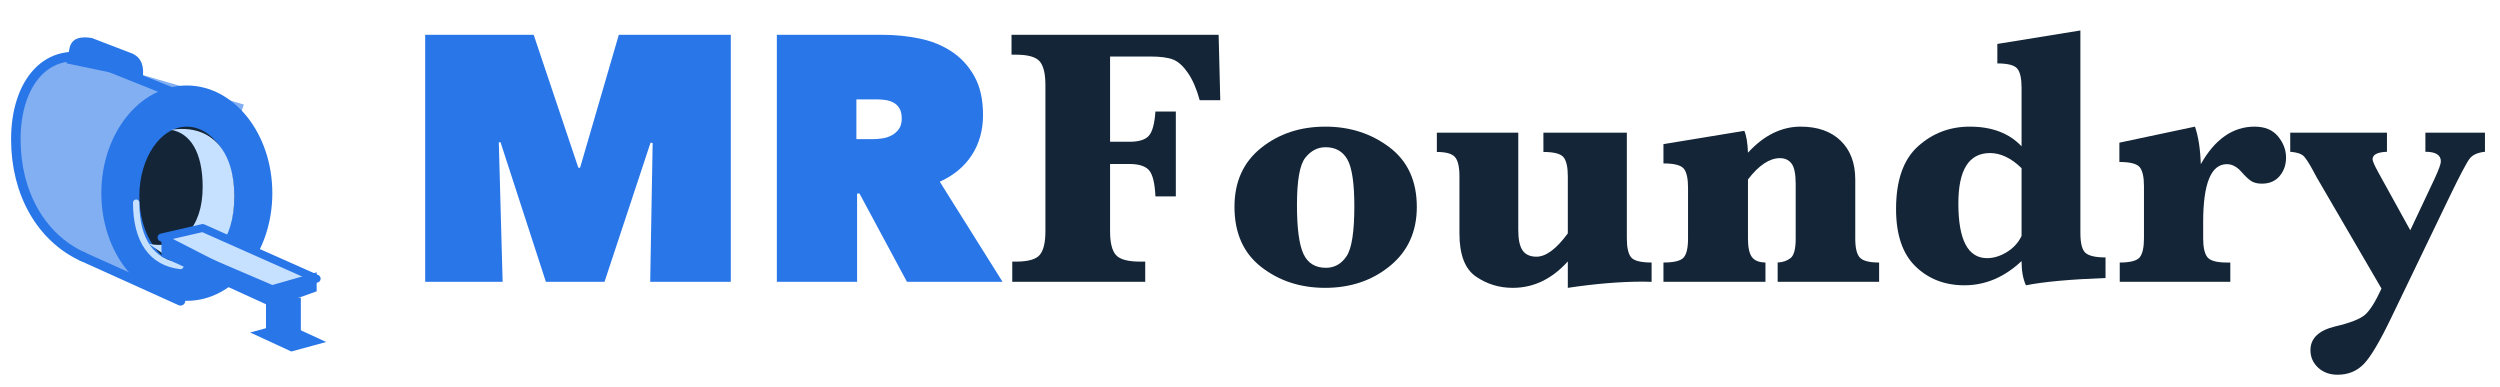
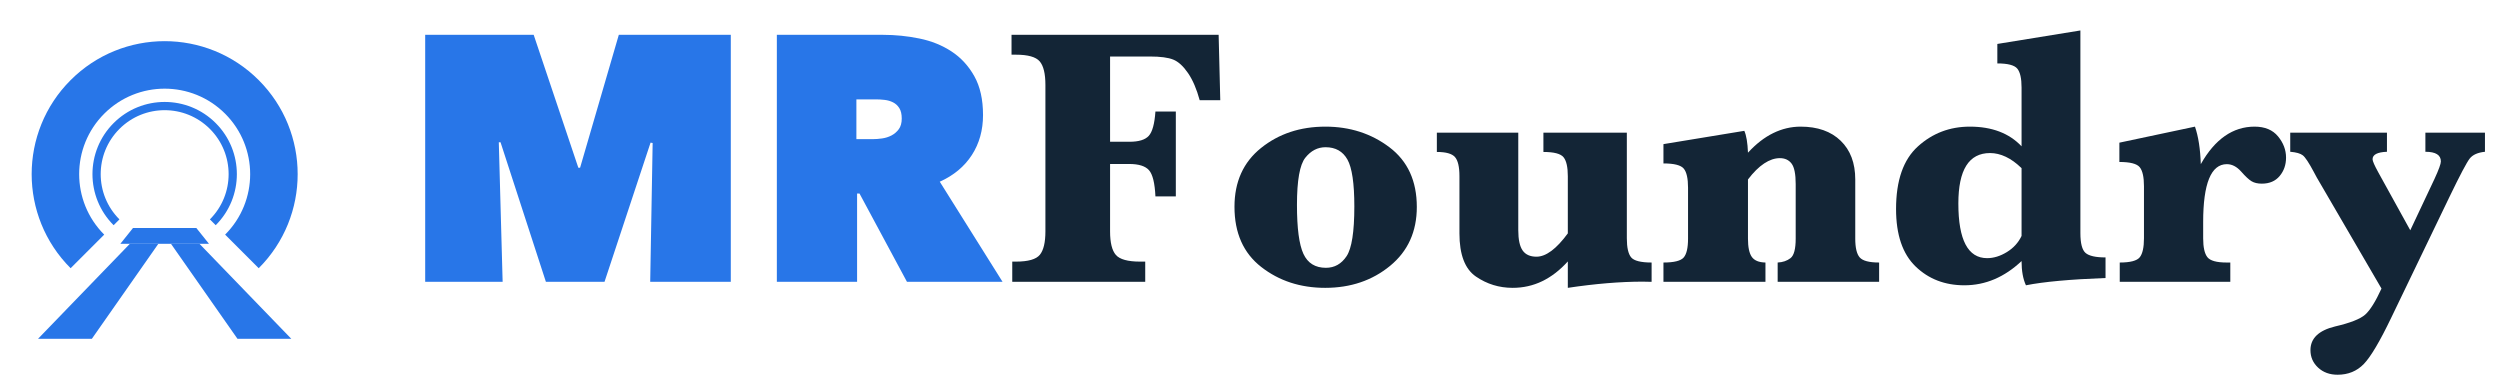
<svg xmlns="http://www.w3.org/2000/svg" viewBox="0 0 789.48 122" role="img" aria-label="MRFoundry">
-   <g transform="translate(2 8)">
-     <g id="mri-magnet" stroke-linejoin="round" stroke-linecap="round">
-       <path d="M27 11C14 5 3 17 3 36C3 53 11 67 24 73L55 87L75 25Z" fill="#2876E8" opacity=".58" />
-       <path d="M28 11C13 6 3 18 3 36C3 53 11 67 24 73" fill="none" stroke="#2876E8" stroke-width="3" />
-       <path d="M19 12L20 7Q21 3 27 4L40 9Q44 11 43 17" fill="#2876E8" />
-       <path d="M27 11L57 23M24 73L55 87" fill="none" stroke="#2876E8" stroke-width="3" />
-       <ellipse cx="57" cy="53" rx="27" ry="34" fill="#2876E8" />
-       <ellipse cx="57" cy="54" rx="15" ry="22" fill="#132536" />
-       <path d="M52 33C65 31 72 40 72 54C72 68 65 76 55 76L45 69C55 71 62 64 62 51C62 40 58 34 52 33Z" fill="#C6E0FF" />
-       <path d="M41 56C41 68 46 75 55 76" fill="none" stroke="#C6E0FF" stroke-width="2" />
-       <path d="M49 67L62 64L98 80L84 85Z" fill="#C6E0FF" stroke="#2876E8" stroke-width="2.5" />
-       <path d="M49 67L84 82L98 78L98 84L84 89L49 73Z" fill="#2876E8" />
-       <path d="M82 87V96L93 100V86" fill="#2876E8" />
-       <path d="M77 97L88 94L101 100L90 103Z" fill="#2876E8" />
-     </g>
+   <g fill="#2876E8" color="#2876E8" transform="translate(2 11)">
+     <path d="M20.302 73.698 A42 42 0 1 1 79.698 73.698 L69.092 63.092 A27 27 0 1 0 30.908 63.092Z" />
+     <path d="M34.8 59.2 A21.5 21.5 0 1 1 65.2 59.2" fill="none" stroke="currentColor" stroke-width="2.6" />
+     <path d="M39 66H48L27 96H10Z M52 66H61L90 96H73Z" />
+     <path d="M40 61H60L64 66H36Z" />
  </g>
  <g transform="translate(123 0)">
    <g fill="#2876E8" transform="translate(4 89)">
      <g transform="scale(0.1101695 -0.1101695)">
        <path transform="translate(0.000 0)" d="M277 400 288 0H66V708H377L505 327H510L621 708H942V0H711L718 398L712 399L580 0H412L282 400Z" />
        <path transform="translate(1008.000 0)" d="M66 708H371Q423 708 474.5 697.5Q526 687 566.5 660.5Q607 634 632.0 589.5Q657 545 657 478Q657 413 625.0 363.5Q593 314 533 287L713 0H439L303 253H296V0H66ZM294 409H341Q353 409 367.5 411.0Q382 413 394.5 419.5Q407 426 415.5 437.5Q424 449 424 468Q424 487 417.0 498.0Q410 509 399.0 514.5Q388 520 375.0 521.5Q362 523 351 523H294Z" />
      </g>
    </g>
    <g fill="#132536" transform="translate(193.729 89)">
      <g transform="scale(0.05752212 -0.05752212)">
        <path transform="translate(0.000 0)" d="M588 647V277Q588 184 620.0 147.5Q652 111 753 111H781V0H51V111H71Q172 111 202.5 148.5Q233 186 233 277V1081Q233 1174 201.5 1210.5Q170 1247 71 1247H47V1356H1184L1193 997H1080Q1055 1089 1016.0 1146.0Q977 1203 935.0 1220.0Q893 1237 807 1237H588V769H695Q771 769 800.5 801.5Q830 834 837 935H949V469H837Q832 578 802.0 612.5Q772 647 693 647Z" />
        <path transform="translate(1195.000 0)" d="M76 412Q76 618 222.0 735.0Q368 852 575 852Q777 852 927.0 738.5Q1077 625 1077 411Q1077 208 930.0 87.5Q783 -33 574 -33Q370 -33 223.0 81.5Q76 196 76 412ZM419 422Q419 230 454.5 153.5Q490 77 578 77Q649 77 691.5 141.0Q734 205 734 414Q734 604 696.0 671.5Q658 739 576 739Q511 739 465.0 681.5Q419 624 419 422Z" />
        <path transform="translate(2347.000 0)" d="M754 112Q689 40 613.5 3.5Q538 -33 451 -33Q340 -33 249.5 29.0Q159 91 159 266V580Q159 657 134.5 685.0Q110 713 35 713V819H482V284Q482 206 506.0 172.0Q530 138 582 138Q621 138 664.0 170.0Q707 202 754 266V580Q754 655 730.5 684.0Q707 713 620 713V819H1078V239Q1078 163 1101.5 134.5Q1125 106 1214 106V0Q1187 1 1165 1Q981 1 754 -33Z" />
        <path transform="translate(3584.000 0)" d="M506 562V237Q506 167 527.0 137.0Q548 107 602 106V0H42V106Q129 106 153.0 133.5Q177 161 177 237V517Q177 593 153.5 621.5Q130 650 42 650V756L486 829Q503 790 506 709Q572 781 644.5 816.5Q717 852 795 852Q935 852 1015.0 774.5Q1095 697 1095 562V237Q1095 162 1119.5 134.0Q1144 106 1226 106V0H669V106Q711 108 739.5 130.0Q768 152 768 237V537Q768 619 745.5 649.0Q723 679 681 679Q639 679 595.0 650.0Q551 621 506 562Z" />
        <path transform="translate(4821.000 0)" d="M771 114Q701 48 622.5 14.5Q544 -19 457 -19Q296 -19 189.0 84.5Q82 188 82 400Q82 635 202.0 743.5Q322 852 487 852Q578 852 649.0 825.0Q720 798 771 744V1067Q771 1142 747.5 1170.5Q724 1199 638 1199V1306L1094 1380V268Q1094 183 1122.5 158.5Q1151 134 1232 134V21Q940 10 795 -19Q771 33 771 114ZM771 252V624Q728 666 684.5 686.5Q641 707 598 707Q511 707 467.5 638.0Q424 569 424 430Q424 280 463.5 205.0Q503 130 582 130Q636 130 690.5 163.5Q745 197 771 252Z" />
        <path transform="translate(6080.000 0)" d="M496 646Q554 749 628.0 800.5Q702 852 791 852Q876 852 920.0 798.5Q964 745 964 682Q964 623 929.0 581.0Q894 539 831 539Q797 539 775.0 552.0Q753 565 717 606Q681 646 639 646Q574 646 541.5 566.5Q509 487 509 328V239Q509 165 532.0 135.5Q555 106 638 106H658V0H51V106Q138 106 161.0 135.0Q184 164 184 239V525Q184 601 160.5 629.5Q137 658 49 658V764L464 852Q492 771 496 646Z" />
        <path transform="translate(7061.000 0)" d="M665 283 798 565Q833 641 833 661Q833 714 748 714V819H1075V714Q1016 708 991.5 677.0Q967 646 881 468L561 -196Q467 -392 410.0 -451.0Q353 -510 266 -510Q201 -510 159.0 -471.0Q117 -432 117 -375Q117 -278 252 -245Q377 -216 417.5 -180.0Q458 -144 507 -37L151 574L135 604Q95 679 75.0 694.5Q55 710 6 714V819H537V714Q458 711 458 673Q458 658 490 600Z" />
      </g>
    </g>
  </g>
</svg>
